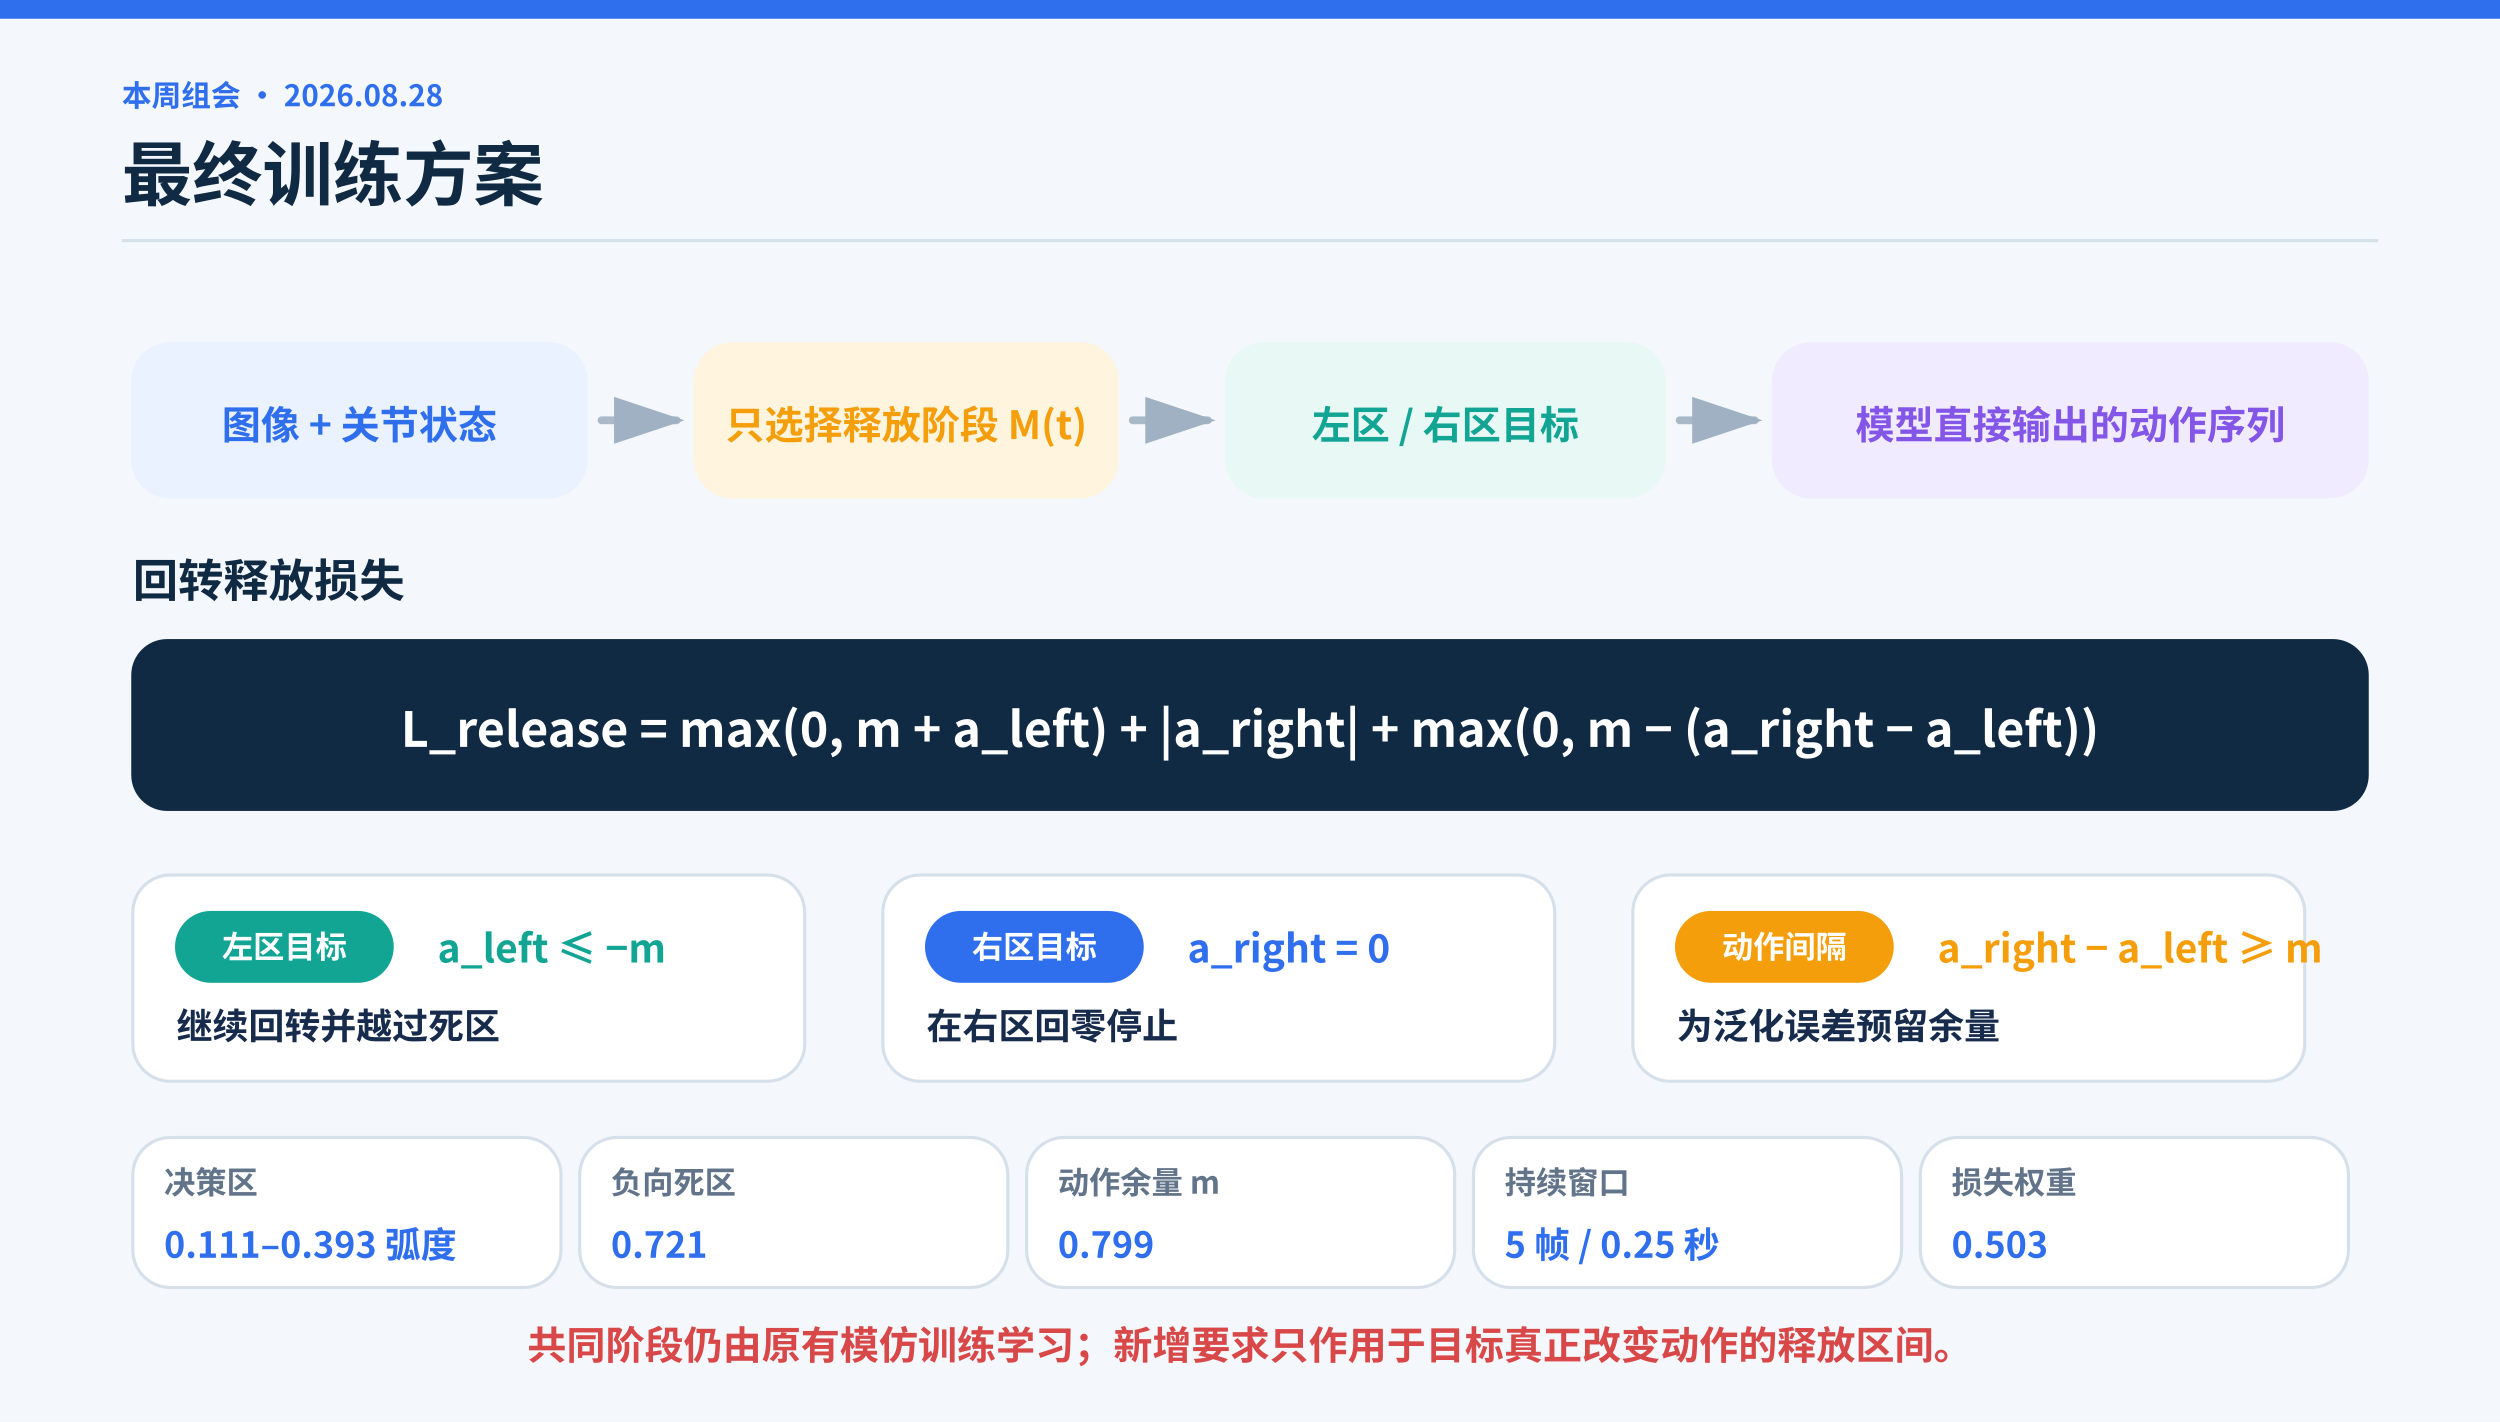
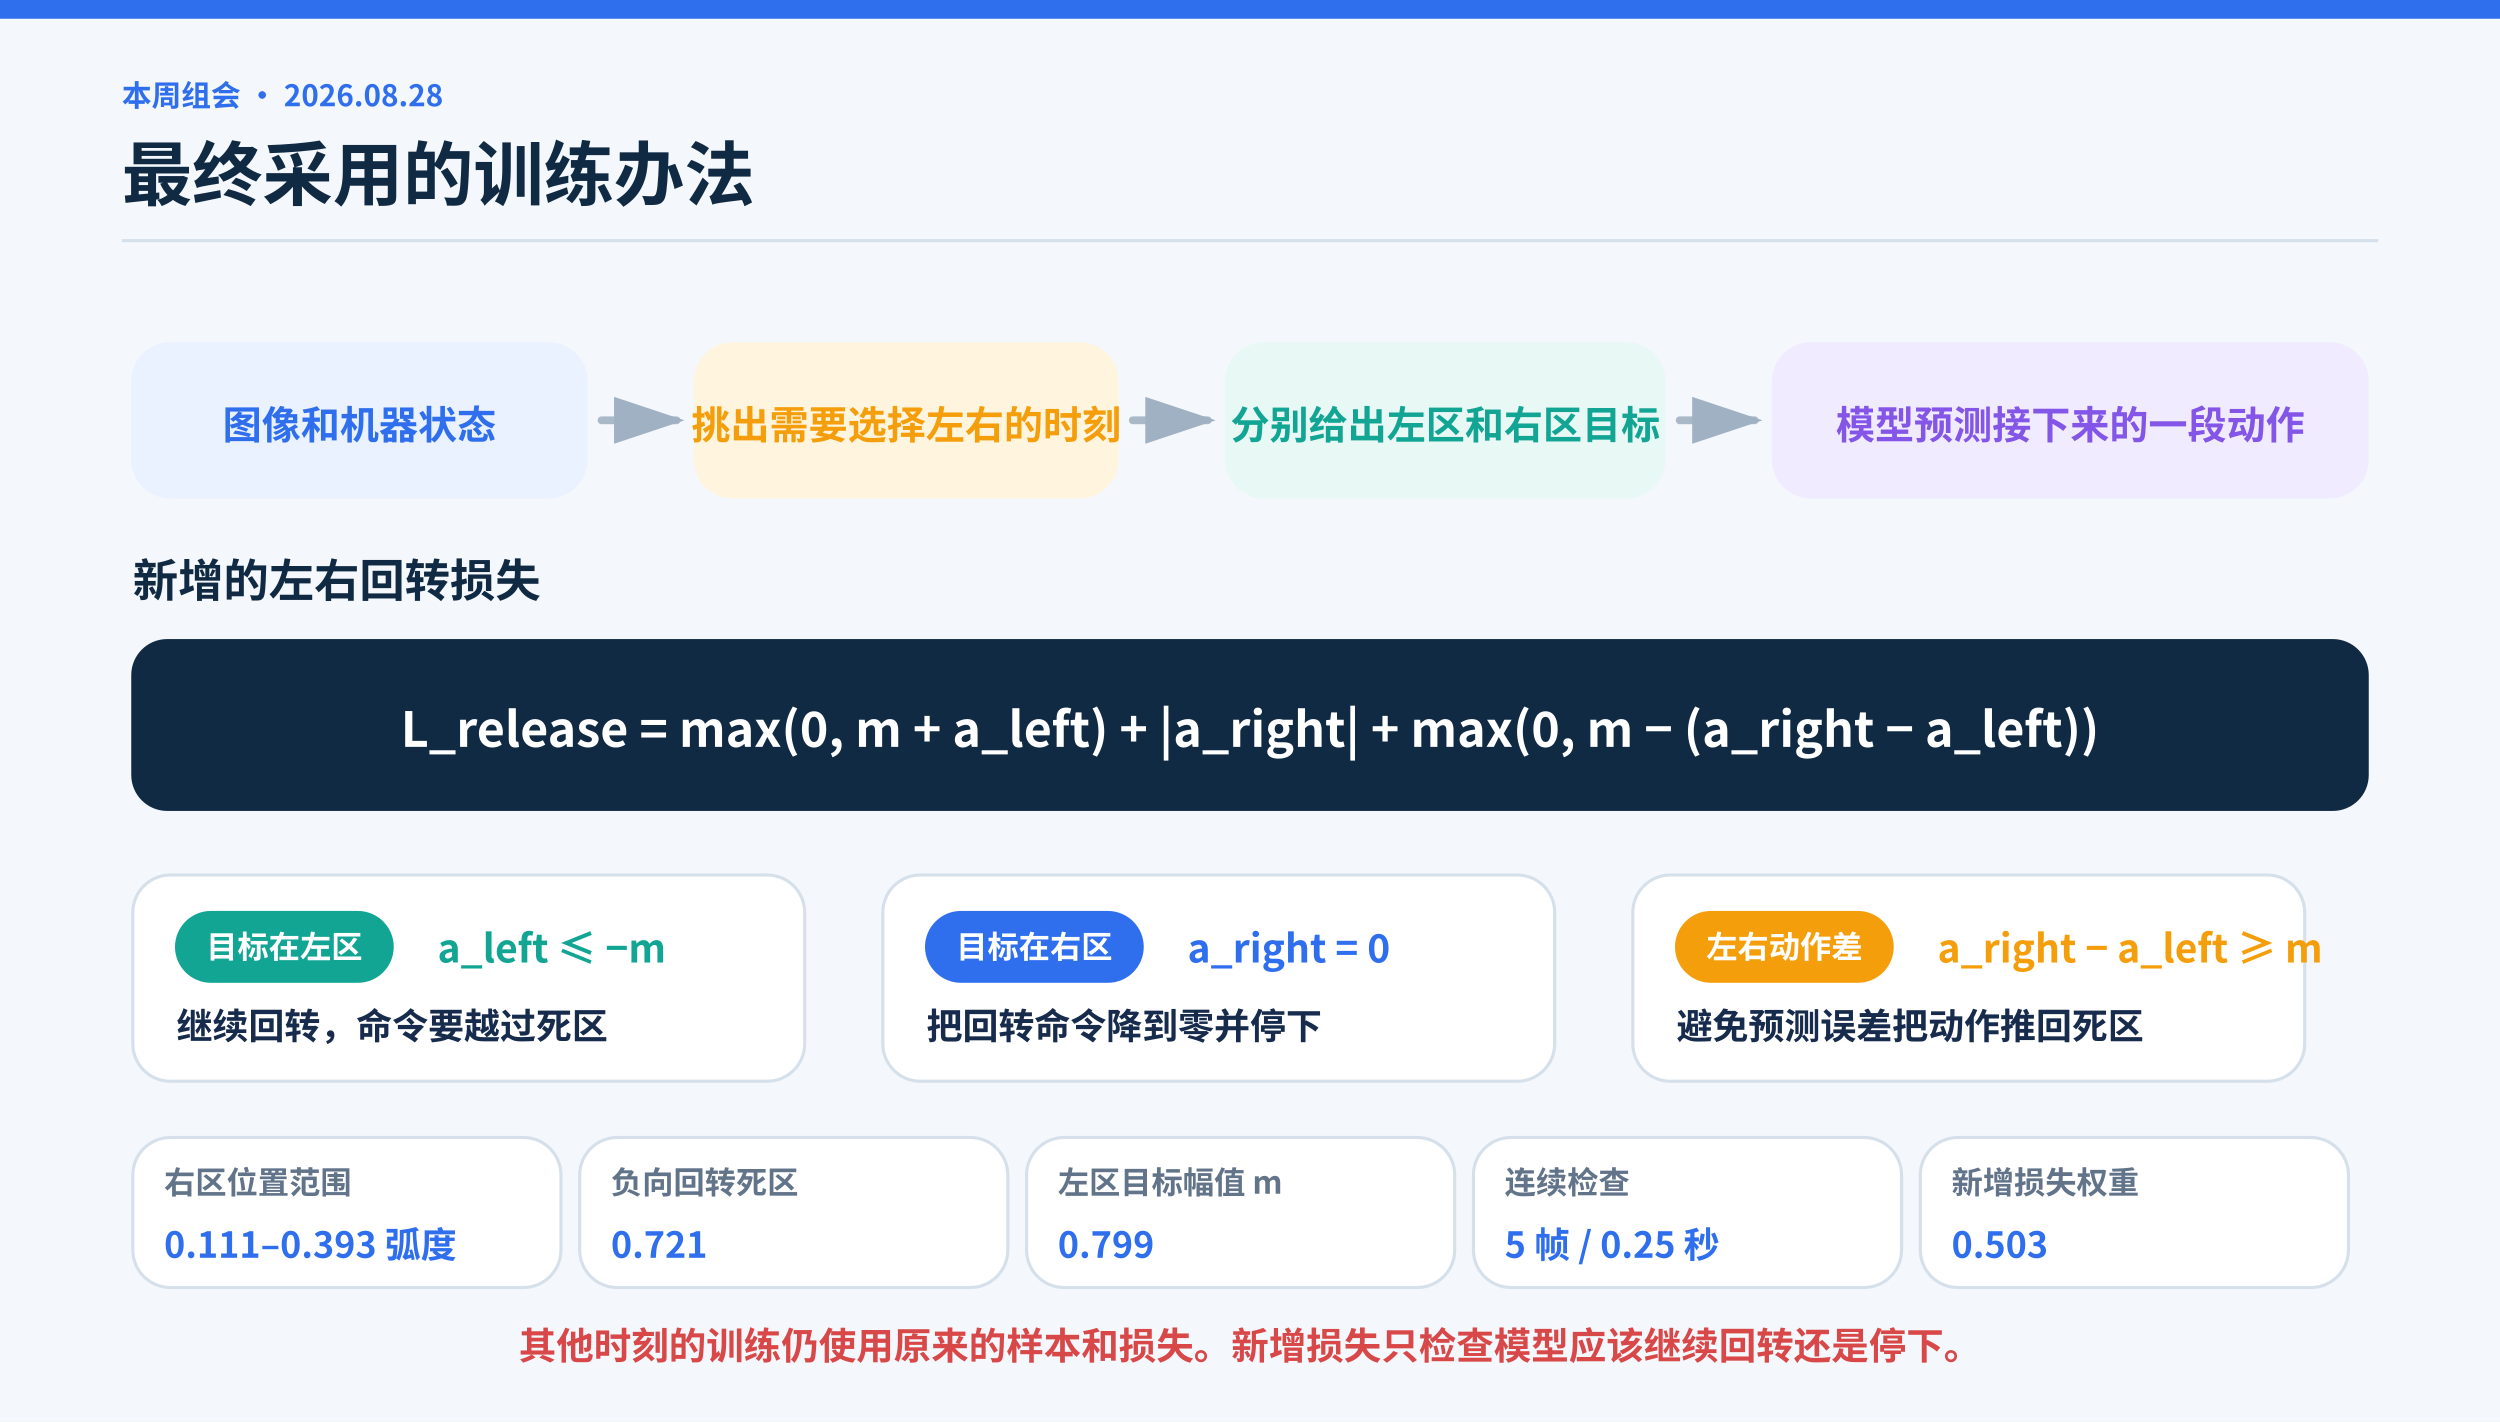
<svg xmlns="http://www.w3.org/2000/svg" viewBox="0 0 1600 910" role="img" aria-labelledby="svg-title svg-desc">
  <defs>
    <marker id="arrowhead" markerWidth="10" markerHeight="10" refX="8" refY="3" orient="auto" markerUnits="strokeWidth">
      <path d="M0,0 L0,6 L9,3 z" fill="#9FB1C2" />
    </marker>
    <style>
      text { font-family: "Noto Sans CJK SC", "Source Han Sans SC", "Microsoft YaHei", Arial, sans-serif; }
    </style>
  </defs>
  <rect width="1600" height="910" fill="#F4F7FB" />
  <rect width="1600" height="12" fill="#2F6FED" />
  <text x="78" y="68" font-family="Noto Sans CJK SC, Source Han Sans SC, Microsoft YaHei, Arial, sans-serif" font-size="19" font-weight="700" fill="#2F6FED">本周组会 · 2026.08.28</text>
-   <text x="78" y="128" font-family="Noto Sans CJK SC, Source Han Sans SC, Microsoft YaHei, Arial, sans-serif" font-size="45" font-weight="700" fill="#102A43">最终训练方案</text>
+   <text x="78" y="128" font-family="Noto Sans CJK SC, Source Han Sans SC, Microsoft YaHei, Arial, sans-serif" font-size="45" font-weight="700" fill="#102A43">最终采用的训练办法</text>
  <line x1="78" y1="154" x2="1522" y2="154" stroke="#D5E0EA" stroke-width="2" />
  <rect x="85" y="220" width="290" height="98" rx="24" fill="#EAF1FF" stroke="#EAF1FF" stroke-width="2" />
-   <text x="230.0" y="281" font-size="25" fill="#2F6FED" font-weight="700" text-anchor="middle">图像 + 关节状态</text>
+   <text x="230.0" y="281" font-size="25" fill="#2F6FED" font-weight="700" text-anchor="middle">图像和机器状态</text>
  <rect x="445" y="220" width="270" height="98" rx="24" fill="#FFF5DF" stroke="#FFF5DF" stroke-width="2" />
-   <text x="580.0" y="281" font-size="25" fill="#F59E0B" font-weight="700" text-anchor="middle">只选择释放阶段 M(t)</text>
+   <text x="580.0" y="281" font-size="25" fill="#F59E0B" font-weight="700" text-anchor="middle">挑出需要选择左右的时刻</text>
  <rect x="785" y="220" width="280" height="98" rx="24" fill="#E8F8F5" stroke="#E8F8F5" stroke-width="2" />
-   <text x="925.0" y="281" font-size="25" fill="#12A594" font-weight="700" text-anchor="middle">左区 / 右区目标</text>
+   <text x="925.0" y="281" font-size="25" fill="#12A594" font-weight="700" text-anchor="middle">分别给出左区和右区目标</text>
  <rect x="1135" y="220" width="380" height="98" rx="24" fill="#F1EBFF" stroke="#F1EBFF" stroke-width="2" />
-   <text x="1325.0" y="281" font-size="25" fill="#8356E8" font-weight="700" text-anchor="middle">模型直接输出的动作序列</text>
+   <text x="1325.0" y="281" font-size="25" fill="#8356E8" font-weight="700" text-anchor="middle">模型预测接下来的一段动作</text>
  <line x1="385" y1="269" x2="433" y2="269" stroke="#A9B9C8" stroke-width="5" stroke-linecap="round" marker-end="url(#arrowhead)" />
  <line x1="725" y1="269" x2="773" y2="269" stroke="#A9B9C8" stroke-width="5" stroke-linecap="round" marker-end="url(#arrowhead)" />
  <line x1="1075" y1="269" x2="1123" y2="269" stroke="#A9B9C8" stroke-width="5" stroke-linecap="round" marker-end="url(#arrowhead)" />
-   <text x="85" y="382" font-size="29" fill="#102A43" font-weight="700" text-anchor="start">回转释放损失</text>
+   <text x="85" y="382" font-size="29" fill="#102A43" font-weight="700" text-anchor="start">新增的左右回转损失</text>
  <rect x="85" y="410" width="1430" height="108" rx="22" fill="#102A43" stroke="#102A43" stroke-width="2" />
  <text x="800" y="478" font-size="31" fill="#FFFFFF" font-weight="700" text-anchor="middle">L_release = max(0, m + a_left) + |a_right| + max(0, m − (a_right − a_left))</text>
  <rect x="85" y="560" width="430" height="132" rx="24" fill="#FFFFFF" stroke="#D5E0EA" stroke-width="2" />
  <rect x="113" y="584" width="138" height="44" rx="22" fill="#12A594" stroke="#12A594" stroke-width="2" />
-   <text x="182.0" y="613.2" font-size="20" fill="#FFFFFF" font-weight="700" text-anchor="middle">左区目标</text>
+   <text x="182.0" y="613.2" font-size="20" fill="#FFFFFF" font-weight="700" text-anchor="middle">目标在左区</text>
  <text x="280" y="616" font-size="25" fill="#12A594" font-weight="700" text-anchor="start">a_left ≤ −m</text>
-   <text x="113" y="665" font-size="23" fill="#172B4D" font-weight="600" text-anchor="start">继续回转并越过死区</text>
+   <text x="113" y="665" font-size="23" fill="#172B4D" font-weight="600" text-anchor="start">继续回转，命令要越过死区</text>
  <rect x="565" y="560" width="430" height="132" rx="24" fill="#FFFFFF" stroke="#D5E0EA" stroke-width="2" />
  <rect x="593" y="584" width="138" height="44" rx="22" fill="#2F6FED" stroke="#2F6FED" stroke-width="2" />
-   <text x="662.0" y="613.2" font-size="20" fill="#FFFFFF" font-weight="700" text-anchor="middle">右区目标</text>
+   <text x="662.0" y="613.2" font-size="20" fill="#FFFFFF" font-weight="700" text-anchor="middle">目标在右区</text>
  <text x="760" y="616" font-size="25" fill="#2F6FED" font-weight="700" text-anchor="start">a_right = 0</text>
-   <text x="593" y="665" font-size="23" fill="#172B4D" font-weight="600" text-anchor="start">在右区回零停止</text>
+   <text x="593" y="665" font-size="23" fill="#172B4D" font-weight="600" text-anchor="start">把回转命令降到零并停下</text>
  <rect x="1045" y="560" width="430" height="132" rx="24" fill="#FFFFFF" stroke="#D5E0EA" stroke-width="2" />
  <rect x="1073" y="584" width="138" height="44" rx="22" fill="#F59E0B" stroke="#F59E0B" stroke-width="2" />
-   <text x="1142.0" y="613.2" font-size="20" fill="#FFFFFF" font-weight="700" text-anchor="middle">动作间隔</text>
+   <text x="1142.0" y="613.2" font-size="20" fill="#FFFFFF" font-weight="700" text-anchor="middle">左右动作差</text>
  <text x="1240" y="616" font-size="25" fill="#F59E0B" font-weight="700" text-anchor="start">a_right − a_left ≥ m</text>
-   <text x="1073" y="665" font-size="23" fill="#172B4D" font-weight="600" text-anchor="start">为泛化误差预留余量</text>
+   <text x="1073" y="665" font-size="23" fill="#172B4D" font-weight="600" text-anchor="start">避免预测误差把动作推回死区</text>
  <rect x="85" y="728" width="274" height="96" rx="24" fill="#FFFFFF" stroke="#D5E0EA" stroke-width="2" />
-   <text x="105" y="764" font-size="20" fill="#62748A" font-weight="700" text-anchor="start">决策区</text>
+   <text x="105" y="764" font-size="20" fill="#62748A" font-weight="700" text-anchor="start">右区位置范围</text>
  <text x="105" y="805" font-size="23" fill="#2F6FED" font-weight="700" text-anchor="start">0.111–0.393 弧度</text>
  <rect x="371" y="728" width="274" height="96" rx="24" fill="#FFFFFF" stroke="#D5E0EA" stroke-width="2" />
-   <text x="391" y="764" font-size="20" fill="#62748A" font-weight="700" text-anchor="start">负向死区</text>
+   <text x="391" y="764" font-size="20" fill="#62748A" font-weight="700" text-anchor="start">负向回转死区</text>
  <text x="391" y="805" font-size="23" fill="#2F6FED" font-weight="700" text-anchor="start">0.721</text>
  <rect x="657" y="728" width="274" height="96" rx="24" fill="#FFFFFF" stroke="#D5E0EA" stroke-width="2" />
-   <text x="677" y="764" font-size="20" fill="#62748A" font-weight="700" text-anchor="start">动作余量 m</text>
+   <text x="677" y="764" font-size="20" fill="#62748A" font-weight="700" text-anchor="start">左区目标幅值 m</text>
  <text x="677" y="805" font-size="23" fill="#2F6FED" font-weight="700" text-anchor="start">0.799</text>
  <rect x="943" y="728" width="274" height="96" rx="24" fill="#FFFFFF" stroke="#D5E0EA" stroke-width="2" />
-   <text x="963" y="764" font-size="20" fill="#62748A" font-weight="700" text-anchor="start">持续窗口</text>
+   <text x="963" y="764" font-size="20" fill="#62748A" font-weight="700" text-anchor="start">连续检查</text>
  <text x="963" y="805" font-size="23" fill="#2F6FED" font-weight="700" text-anchor="start">5 帧 / 0.25 秒</text>
  <rect x="1229" y="728" width="274" height="96" rx="24" fill="#FFFFFF" stroke="#D5E0EA" stroke-width="2" />
-   <text x="1249" y="764" font-size="20" fill="#62748A" font-weight="700" text-anchor="start">损失权重</text>
+   <text x="1249" y="764" font-size="20" fill="#62748A" font-weight="700" text-anchor="start">新增损失权重</text>
  <text x="1249" y="805" font-size="23" fill="#2F6FED" font-weight="700" text-anchor="start">0.503</text>
-   <text x="800" y="870" font-size="25" fill="#D94848" font-weight="700" text-anchor="middle">共同阶段仍由原有模仿训练学习；新增要求只作用于目标真正改变动作的释放区间。</text>
+   <text x="800" y="870" font-size="24" fill="#D94848" font-weight="700" text-anchor="middle">其他时刻的训练仍使用原来的样本和损失。新增损失只检查模型应该继续回转还是停下。</text>
</svg>
